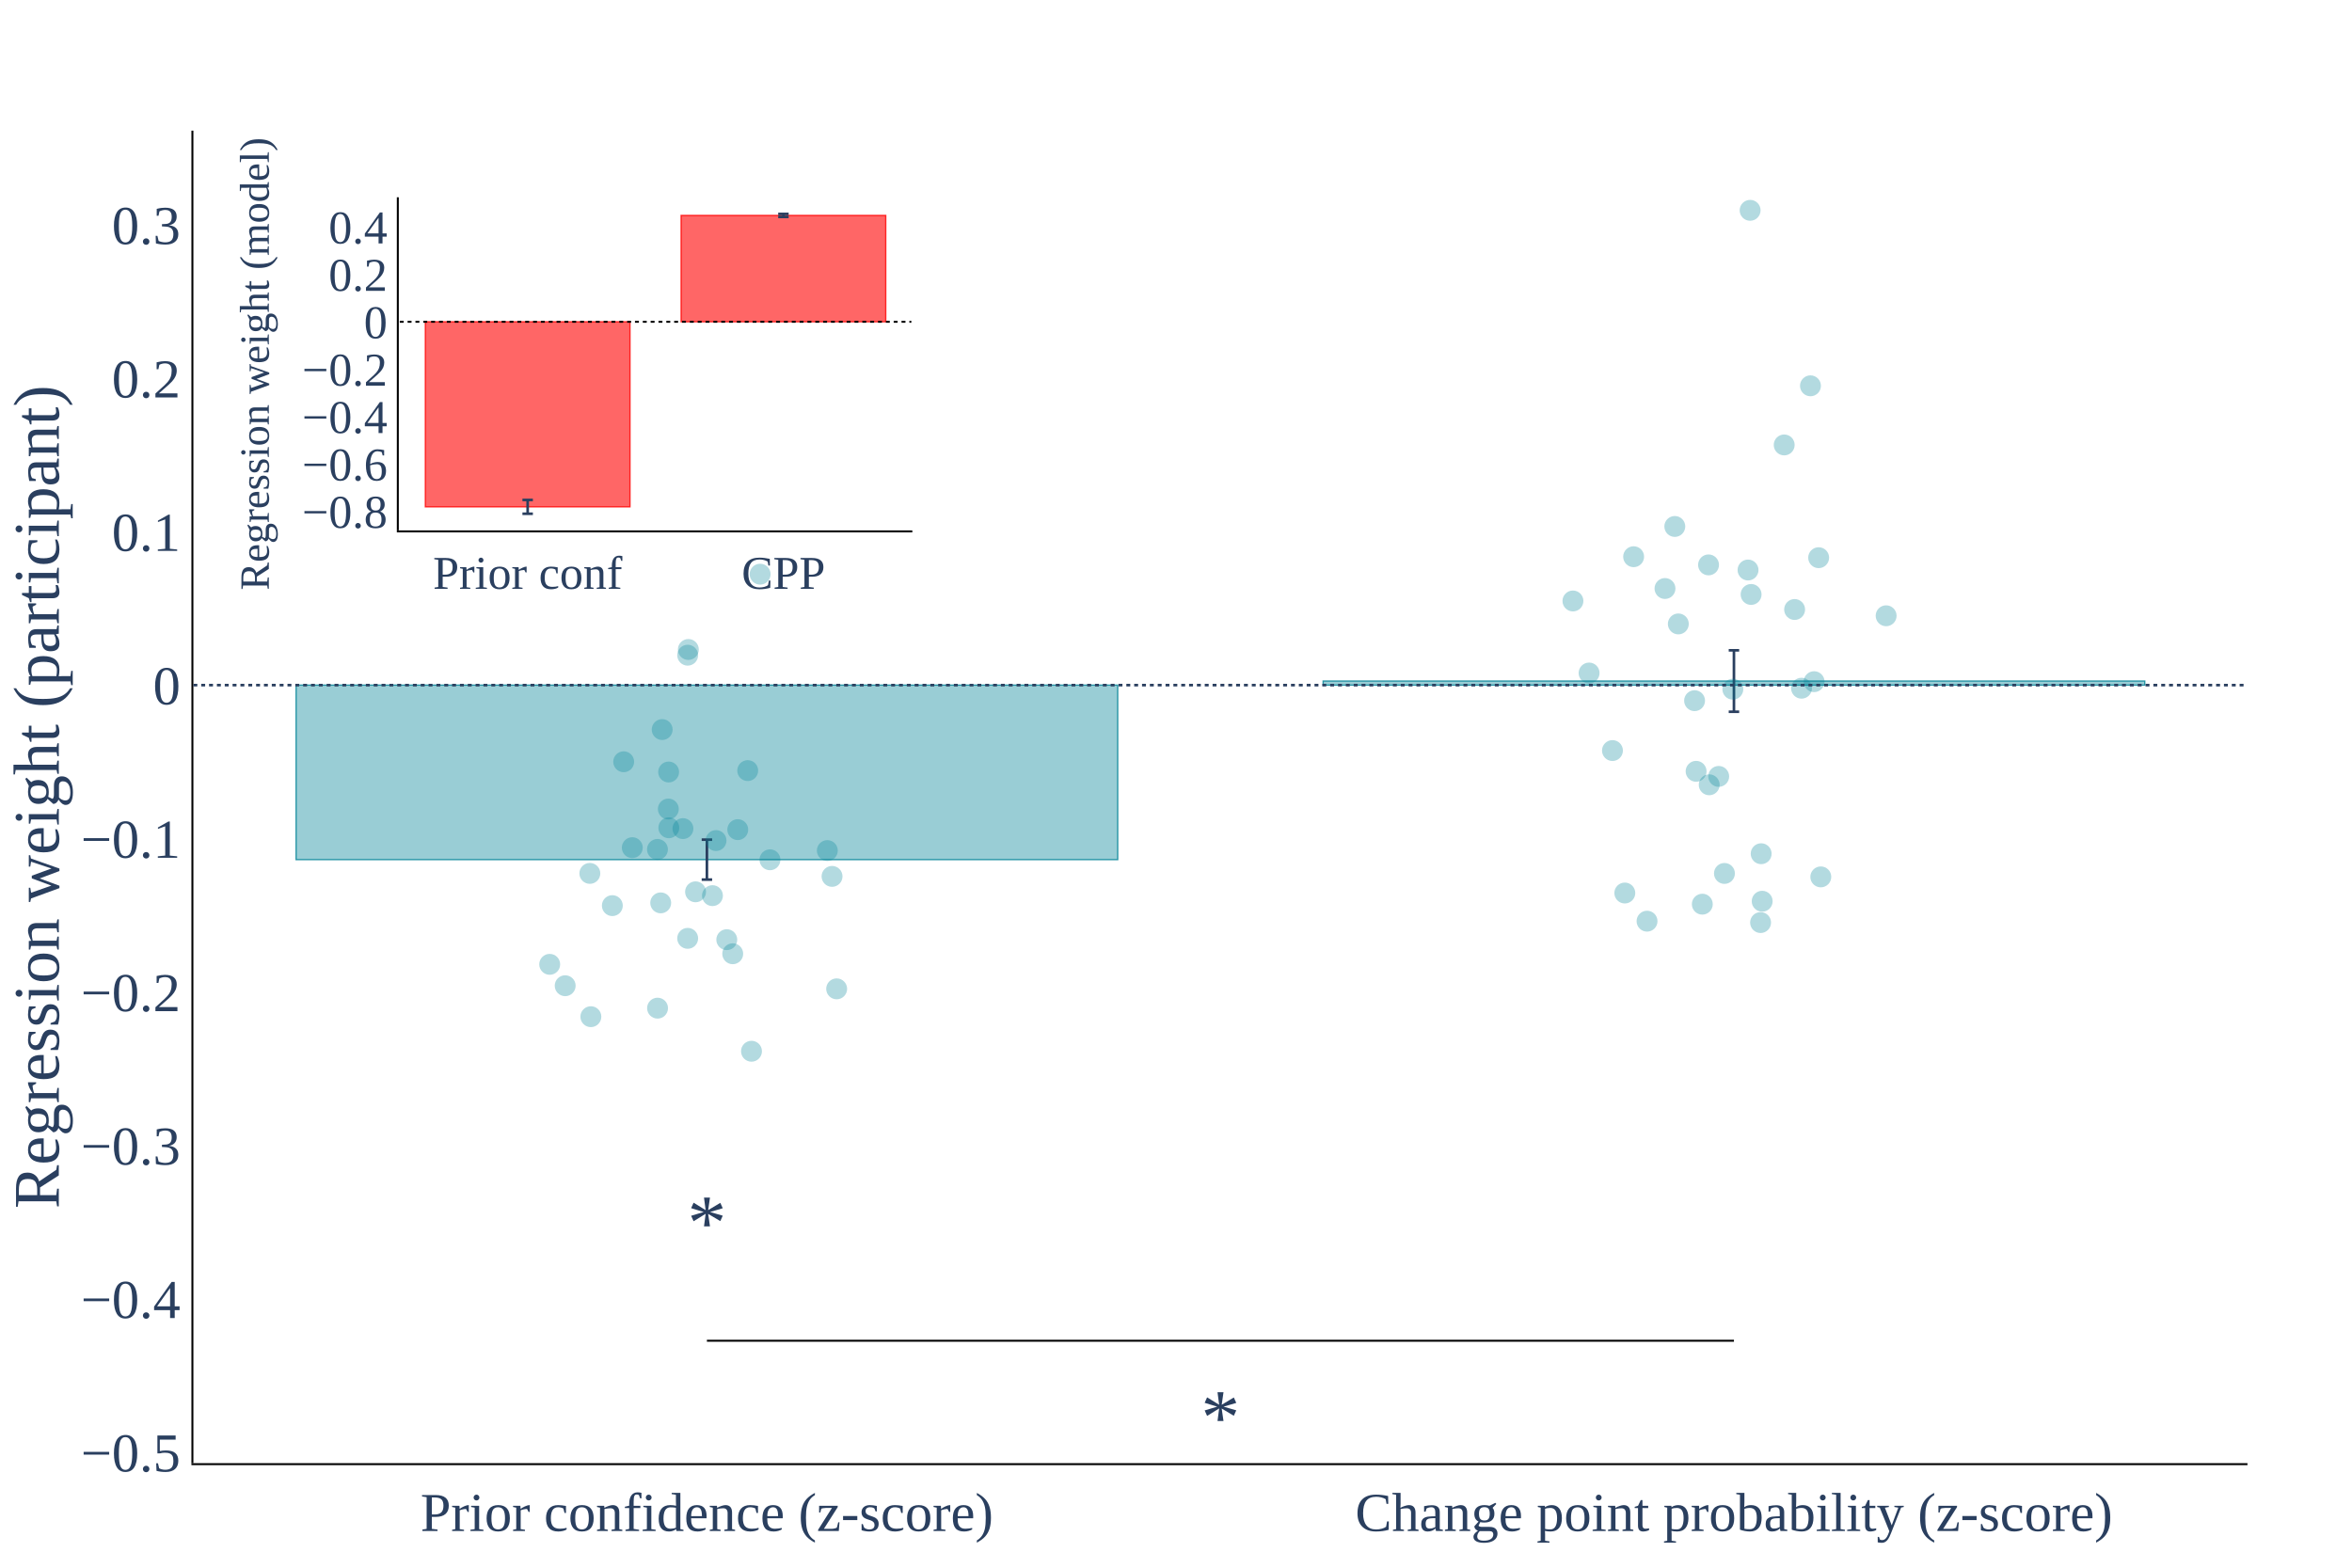
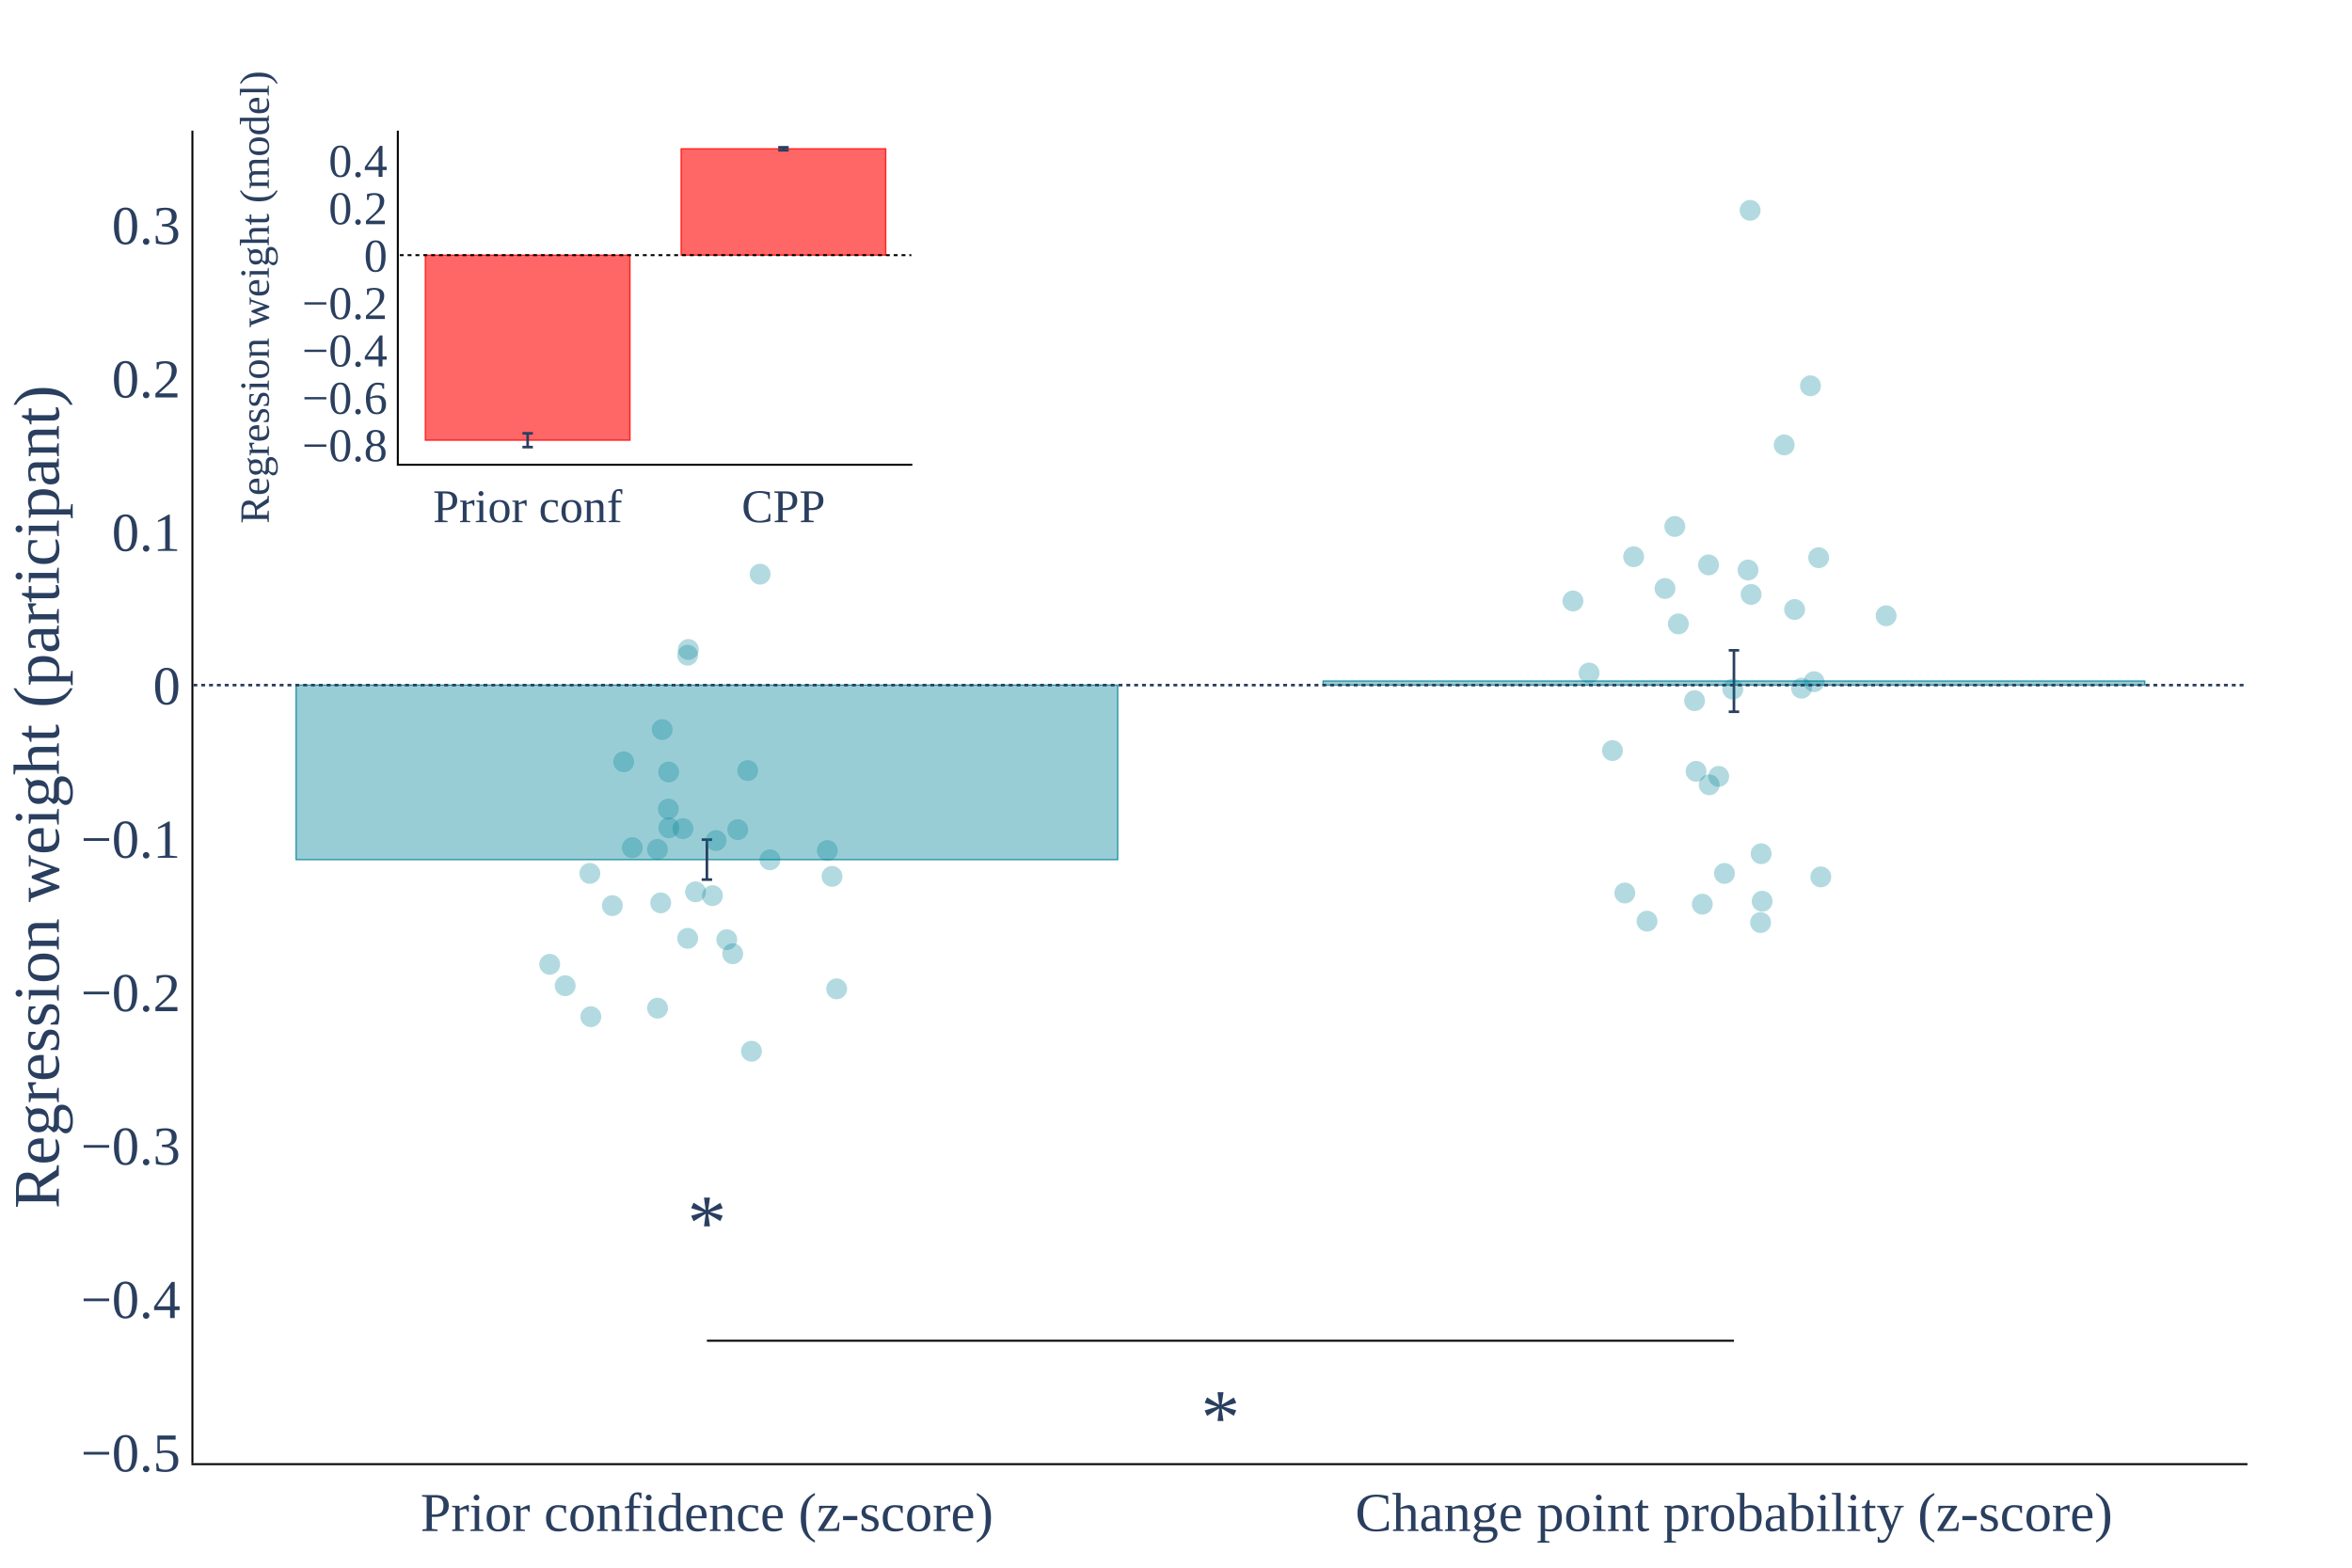
<svg xmlns="http://www.w3.org/2000/svg" class="main-svg" width="1800" height="1200" style="" viewBox="0 0 1800 1200">
  <rect x="0" y="0" width="1800" height="1200" style="fill: rgb(255, 255, 255); fill-opacity: 1;" />
-   <defs id="defs-007557">
+   <defs id="defs-abbf3a">
    <g class="clips">
-       <clipPath id="clip007557xyplot" class="plotclip">
+       <clipPath id="clipabbf3axyplot" class="plotclip">
        <rect width="1572" height="1020" />
      </clipPath>
-       <clipPath id="clip007557x2y2plot" class="plotclip">
+       <clipPath id="clipabbf3ax2y2plot" class="plotclip">
        <rect width="393" height="255" />
      </clipPath>
-       <clipPath class="axesclip" id="clip007557x">
+       <clipPath class="axesclip" id="clipabbf3ax">
        <rect x="148" y="0" width="1572" height="1200" />
      </clipPath>
-       <clipPath class="axesclip" id="clip007557y">
+       <clipPath class="axesclip" id="clipabbf3ay">
        <rect x="0" y="100" width="1800" height="1020" />
      </clipPath>
-       <clipPath class="axesclip" id="clip007557xy">
+       <clipPath class="axesclip" id="clipabbf3axy">
        <rect x="148" y="100" width="1572" height="1020" />
      </clipPath>
-       <clipPath class="axesclip" id="clip007557y2">
-         <rect x="0" y="151" width="1800" height="255" />
-       </clipPath>
-       <clipPath class="axesclip" id="clip007557xy2">
-         <rect x="148" y="151" width="1572" height="255" />
-       </clipPath>
-       <clipPath class="axesclip" id="clip007557x2">
+       <clipPath class="axesclip" id="clipabbf3ay2">
+         <rect x="0" y="100" width="1800" height="255" />
+       </clipPath>
+       <clipPath class="axesclip" id="clipabbf3axy2">
+         <rect x="148" y="100" width="1572" height="255" />
+       </clipPath>
+       <clipPath class="axesclip" id="clipabbf3ax2">
        <rect x="305.2" y="0" width="393" height="1200" />
      </clipPath>
-       <clipPath class="axesclip" id="clip007557x2y">
+       <clipPath class="axesclip" id="clipabbf3ax2y">
        <rect x="305.2" y="100" width="393" height="1020" />
      </clipPath>
-       <clipPath class="axesclip" id="clip007557x2y2">
-         <rect x="305.2" y="151" width="393" height="255" />
+       <clipPath class="axesclip" id="clipabbf3ax2y2">
+         <rect x="305.2" y="100" width="393" height="255" />
      </clipPath>
    </g>
    <g class="gradients" />
    <g class="patterns" />
  </defs>
  <g class="bglayer">
    <rect class="bg" x="148" y="100" width="1572" height="1020" style="fill: rgb(255, 255, 255); fill-opacity: 1; stroke-width: 0;" />
  </g>
  <g class="layer-below">
    <g class="imagelayer" />
    <g class="shapelayer" />
  </g>
  <g class="cartesianlayer">
    <g class="subplot xy">
      <g class="layer-subplot">
        <g class="shapelayer" />
        <g class="imagelayer" />
      </g>
      <g class="minor-gridlayer">
        <g class="x" />
        <g class="y" />
      </g>
      <g class="gridlayer">
        <g class="x" />
        <g class="y">
          <path class="ygrid crisp" transform="translate(0,1111.64)" d="M148,0h1572" style="stroke: rgb(255, 255, 255); stroke-opacity: 1; stroke-width: 1px;" />
          <path class="ygrid crisp" transform="translate(0,994.2)" d="M148,0h1572" style="stroke: rgb(255, 255, 255); stroke-opacity: 1; stroke-width: 1px;" />
          <path class="ygrid crisp" transform="translate(0,876.76)" d="M148,0h1572" style="stroke: rgb(255, 255, 255); stroke-opacity: 1; stroke-width: 1px;" />
          <path class="ygrid crisp" transform="translate(0,759.32)" d="M148,0h1572" style="stroke: rgb(255, 255, 255); stroke-opacity: 1; stroke-width: 1px;" />
          <path class="ygrid crisp" transform="translate(0,641.87)" d="M148,0h1572" style="stroke: rgb(255, 255, 255); stroke-opacity: 1; stroke-width: 1px;" />
          <path class="ygrid crisp" transform="translate(0,406.99)" d="M148,0h1572" style="stroke: rgb(255, 255, 255); stroke-opacity: 1; stroke-width: 1px;" />
          <path class="ygrid crisp" transform="translate(0,289.55)" d="M148,0h1572" style="stroke: rgb(255, 255, 255); stroke-opacity: 1; stroke-width: 1px;" />
          <path class="ygrid crisp" transform="translate(0,172.1)" d="M148,0h1572" style="stroke: rgb(255, 255, 255); stroke-opacity: 1; stroke-width: 1px;" />
        </g>
      </g>
      <g class="zerolinelayer">
        <path class="yzl zl crisp" transform="translate(0,524.43)" d="M148,0h1572" style="stroke: rgb(255, 255, 255); stroke-opacity: 1; stroke-width: 2px;" />
      </g>
      <g class="layer-between">
        <g class="shapelayer" />
        <g class="imagelayer" />
      </g>
      <path class="xlines-below" />
      <path class="ylines-below" />
      <g class="overlines-below" />
      <g class="xaxislayer-below" />
      <g class="yaxislayer-below" />
      <g class="overaxes-below" />
      <g class="overplot">
-         <g class="xy" transform="translate(148,100)" clip-path="url(#clip007557xyplot)">
+         <g class="xy" transform="translate(148,100)" clip-path="url(#clipabbf3axyplot)">
          <g class="barlayer mlayer">
            <g class="trace bars" style="opacity: 1;">
              <g class="points">
                <g class="point">
                  <path d="M78.6,424.43V558.01H707.4V424.43Z" style="vector-effect: none; opacity: 1; stroke-width: 1px; fill: rgb(0, 130, 150); fill-opacity: 0.4; stroke: rgb(0, 130, 150); stroke-opacity: 0.8;" />
                </g>
              </g>
              <g class="errorbar" style="opacity: 1;">
                <path class="yerror" d="M389,542.72h8m-4,0V573.29m-4,0h8" style="vector-effect: none; stroke-width: 2px; stroke: rgb(42, 63, 95); stroke-opacity: 1;" />
              </g>
            </g>
            <g class="trace bars" style="opacity: 1;">
              <g class="points">
                <g class="point">
                  <path d="M864.6,424.43V421.3H1493.4V424.43Z" style="vector-effect: none; opacity: 1; stroke-width: 1px; fill: rgb(0, 130, 150); fill-opacity: 0.4; stroke: rgb(0, 130, 150); stroke-opacity: 0.8;" />
                </g>
              </g>
              <g class="errorbar" style="opacity: 1;">
                <path class="yerror" d="M1175,397.79h8m-4,0V444.82m-4,0h8" style="vector-effect: none; stroke-width: 2px; stroke: rgb(42, 63, 95); stroke-opacity: 1;" />
              </g>
            </g>
          </g>
          <g class="scatterlayer mlayer">
-             <g class="trace scatter trace403867" style="stroke-miterlimit: 2; opacity: 1;">
+             <g class="trace scatter tracef035f6" style="stroke-miterlimit: 2; opacity: 1;">
              <g class="fills" />
              <g class="errorbars" />
              <g class="lines" />
              <g class="points">
                <path class="point" transform="translate(424.23,489.86)" d="M8,0A8,8 0 1,1 0,-8A8,8 0 0,1 8,0Z" style="opacity: 1; stroke-width: 0px; fill: rgb(0, 130, 150); fill-opacity: 0.3;" />
                <path class="point" transform="translate(384.31,582.65)" d="M8,0A8,8 0 1,1 0,-8A8,8 0 0,1 8,0Z" style="opacity: 1; stroke-width: 0px; fill: rgb(0, 130, 150); fill-opacity: 0.3;" />
                <path class="point" transform="translate(433.73,339.51)" d="M8,0A8,8 0 1,1 0,-8A8,8 0 0,1 8,0Z" style="opacity: 1; stroke-width: 0px; fill: rgb(0, 130, 150); fill-opacity: 0.3;" />
                <path class="point" transform="translate(488.77,570.84)" d="M8,0A8,8 0 1,1 0,-8A8,8 0 0,1 8,0Z" style="opacity: 1; stroke-width: 0px; fill: rgb(0, 130, 150); fill-opacity: 0.3;" />
                <path class="point" transform="translate(378.28,401.52)" d="M8,0A8,8 0 1,1 0,-8A8,8 0 0,1 8,0Z" style="opacity: 1; stroke-width: 0px; fill: rgb(0, 130, 150); fill-opacity: 0.3;" />
                <path class="point" transform="translate(378.28,618.27)" d="M8,0A8,8 0 1,1 0,-8A8,8 0 0,1 8,0Z" style="opacity: 1; stroke-width: 0px; fill: rgb(0, 130, 150); fill-opacity: 0.3;" />
                <path class="point" transform="translate(492.3,656.92)" d="M8,0A8,8 0 1,1 0,-8A8,8 0 0,1 8,0Z" style="opacity: 1; stroke-width: 0px; fill: rgb(0, 130, 150); fill-opacity: 0.3;" />
                <path class="point" transform="translate(441.26,558.13)" d="M8,0A8,8 0 1,1 0,-8A8,8 0 0,1 8,0Z" style="opacity: 1; stroke-width: 0px; fill: rgb(0, 130, 150); fill-opacity: 0.3;" />
                <path class="point" transform="translate(363.48,519.28)" d="M8,0A8,8 0 1,1 0,-8A8,8 0 0,1 8,0Z" style="opacity: 1; stroke-width: 0px; fill: rgb(0, 130, 150); fill-opacity: 0.3;" />
                <path class="point" transform="translate(427.12,704.68)" d="M8,0A8,8 0 1,1 0,-8A8,8 0 0,1 8,0Z" style="opacity: 1; stroke-width: 0px; fill: rgb(0, 130, 150); fill-opacity: 0.3;" />
                <path class="point" transform="translate(363.86,533.62)" d="M8,0A8,8 0 1,1 0,-8A8,8 0 0,1 8,0Z" style="opacity: 1; stroke-width: 0px; fill: rgb(0, 130, 150); fill-opacity: 0.3;" />
                <path class="point" transform="translate(363.71,490.94)" d="M8,0A8,8 0 1,1 0,-8A8,8 0 0,1 8,0Z" style="opacity: 1; stroke-width: 0px; fill: rgb(0, 130, 150); fill-opacity: 0.3;" />
                <path class="point" transform="translate(408.21,619.28)" d="M8,0A8,8 0 1,1 0,-8A8,8 0 0,1 8,0Z" style="opacity: 1; stroke-width: 0px; fill: rgb(0, 130, 150); fill-opacity: 0.3;" />
                <path class="point" transform="translate(272.69,638.16)" d="M8,0A8,8 0 1,1 0,-8A8,8 0 0,1 8,0Z" style="opacity: 1; stroke-width: 0px; fill: rgb(0, 130, 150); fill-opacity: 0.3;" />
                <path class="point" transform="translate(284.54,654.53)" d="M8,0A8,8 0 1,1 0,-8A8,8 0 0,1 8,0Z" style="opacity: 1; stroke-width: 0px; fill: rgb(0, 130, 150); fill-opacity: 0.3;" />
                <path class="point" transform="translate(357.64,591.11)" d="M8,0A8,8 0 1,1 0,-8A8,8 0 0,1 8,0Z" style="opacity: 1; stroke-width: 0px; fill: rgb(0, 130, 150); fill-opacity: 0.3;" />
                <path class="point" transform="translate(329.31,483.1)" d="M8,0A8,8 0 1,1 0,-8A8,8 0 0,1 8,0Z" style="opacity: 1; stroke-width: 0px; fill: rgb(0, 130, 150); fill-opacity: 0.3;" />
                <path class="point" transform="translate(412.76,630.06)" d="M8,0A8,8 0 1,1 0,-8A8,8 0 0,1 8,0Z" style="opacity: 1; stroke-width: 0px; fill: rgb(0, 130, 150); fill-opacity: 0.3;" />
                <path class="point" transform="translate(335.9,548.85)" d="M8,0A8,8 0 1,1 0,-8A8,8 0 0,1 8,0Z" style="opacity: 1; stroke-width: 0px; fill: rgb(0, 130, 150); fill-opacity: 0.3;" />
                <path class="point" transform="translate(304.19,678.23)" d="M8,0A8,8 0 1,1 0,-8A8,8 0 0,1 8,0Z" style="opacity: 1; stroke-width: 0px; fill: rgb(0, 130, 150); fill-opacity: 0.3;" />
                <path class="point" transform="translate(485.16,551.08)" d="M8,0A8,8 0 1,1 0,-8A8,8 0 0,1 8,0Z" style="opacity: 1; stroke-width: 0px; fill: rgb(0, 130, 150); fill-opacity: 0.3;" />
                <path class="point" transform="translate(378.8,397.15)" d="M8,0A8,8 0 1,1 0,-8A8,8 0 0,1 8,0Z" style="opacity: 1; stroke-width: 0px; fill: rgb(0, 130, 150); fill-opacity: 0.3;" />
                <path class="point" transform="translate(397.25,585.58)" d="M8,0A8,8 0 1,1 0,-8A8,8 0 0,1 8,0Z" style="opacity: 1; stroke-width: 0px; fill: rgb(0, 130, 150); fill-opacity: 0.3;" />
                <path class="point" transform="translate(303.41,568.55)" d="M8,0A8,8 0 1,1 0,-8A8,8 0 0,1 8,0Z" style="opacity: 1; stroke-width: 0px; fill: rgb(0, 130, 150); fill-opacity: 0.3;" />
                <path class="point" transform="translate(358.77,458.45)" d="M8,0A8,8 0 1,1 0,-8A8,8 0 0,1 8,0Z" style="opacity: 1; stroke-width: 0px; fill: rgb(0, 130, 150); fill-opacity: 0.3;" />
                <path class="point" transform="translate(399.97,543.42)" d="M8,0A8,8 0 1,1 0,-8A8,8 0 0,1 8,0Z" style="opacity: 1; stroke-width: 0px; fill: rgb(0, 130, 150); fill-opacity: 0.3;" />
                <path class="point" transform="translate(320.63,593.22)" d="M8,0A8,8 0 1,1 0,-8A8,8 0 0,1 8,0Z" style="opacity: 1; stroke-width: 0px; fill: rgb(0, 130, 150); fill-opacity: 0.3;" />
                <path class="point" transform="translate(416.62,535.05)" d="M8,0A8,8 0 1,1 0,-8A8,8 0 0,1 8,0Z" style="opacity: 1; stroke-width: 0px; fill: rgb(0, 130, 150); fill-opacity: 0.3;" />
                <path class="point" transform="translate(355.23,671.7)" d="M8,0A8,8 0 1,1 0,-8A8,8 0 0,1 8,0Z" style="opacity: 1; stroke-width: 0px; fill: rgb(0, 130, 150); fill-opacity: 0.3;" />
                <path class="point" transform="translate(374.66,534.26)" d="M8,0A8,8 0 1,1 0,-8A8,8 0 0,1 8,0Z" style="opacity: 1; stroke-width: 0px; fill: rgb(0, 130, 150); fill-opacity: 0.3;" />
                <path class="point" transform="translate(355.16,550.19)" d="M8,0A8,8 0 1,1 0,-8A8,8 0 0,1 8,0Z" style="opacity: 1; stroke-width: 0px; fill: rgb(0, 130, 150); fill-opacity: 0.3;" />
              </g>
              <g class="text" />
            </g>
-             <g class="trace scatter trace5a0019" style="stroke-miterlimit: 2; opacity: 1;">
+             <g class="trace scatter trace861cb9" style="stroke-miterlimit: 2; opacity: 1;">
              <g class="fills" />
              <g class="errorbars" />
              <g class="lines" />
              <g class="points">
                <path class="point" transform="translate(1295.47,371.35)" d="M8,0A8,8 0 1,1 0,-8A8,8 0 0,1 8,0Z" style="opacity: 1; stroke-width: 0px; fill: rgb(0, 130, 150); fill-opacity: 0.3;" />
                <path class="point" transform="translate(1178.15,427.55)" d="M8,0A8,8 0 1,1 0,-8A8,8 0 0,1 8,0Z" style="opacity: 1; stroke-width: 0px; fill: rgb(0, 130, 150); fill-opacity: 0.3;" />
                <path class="point" transform="translate(1112.49,605.12)" d="M8,0A8,8 0 1,1 0,-8A8,8 0 0,1 8,0Z" style="opacity: 1; stroke-width: 0px; fill: rgb(0, 130, 150); fill-opacity: 0.3;" />
                <path class="point" transform="translate(1230.72,426.8)" d="M8,0A8,8 0 1,1 0,-8A8,8 0 0,1 8,0Z" style="opacity: 1; stroke-width: 0px; fill: rgb(0, 130, 150); fill-opacity: 0.3;" />
                <path class="point" transform="translate(1102.23,326.14)" d="M8,0A8,8 0 1,1 0,-8A8,8 0 0,1 8,0Z" style="opacity: 1; stroke-width: 0px; fill: rgb(0, 130, 150); fill-opacity: 0.3;" />
                <path class="point" transform="translate(1192.13,355.03)" d="M8,0A8,8 0 1,1 0,-8A8,8 0 0,1 8,0Z" style="opacity: 1; stroke-width: 0px; fill: rgb(0, 130, 150); fill-opacity: 0.3;" />
                <path class="point" transform="translate(1055.78,360.02)" d="M8,0A8,8 0 1,1 0,-8A8,8 0 0,1 8,0Z" style="opacity: 1; stroke-width: 0px; fill: rgb(0, 130, 150); fill-opacity: 0.3;" />
                <path class="point" transform="translate(1095.48,583.57)" d="M8,0A8,8 0 1,1 0,-8A8,8 0 0,1 8,0Z" style="opacity: 1; stroke-width: 0px; fill: rgb(0, 130, 150); fill-opacity: 0.3;" />
                <path class="point" transform="translate(1191.38,61)" d="M8,0A8,8 0 1,1 0,-8A8,8 0 0,1 8,0Z" style="opacity: 1; stroke-width: 0px; fill: rgb(0, 130, 150); fill-opacity: 0.3;" />
                <path class="point" transform="translate(1225.43,366.55)" d="M8,0A8,8 0 1,1 0,-8A8,8 0 0,1 8,0Z" style="opacity: 1; stroke-width: 0px; fill: rgb(0, 130, 150); fill-opacity: 0.3;" />
                <path class="point" transform="translate(1189.78,336.32)" d="M8,0A8,8 0 1,1 0,-8A8,8 0 0,1 8,0Z" style="opacity: 1; stroke-width: 0px; fill: rgb(0, 130, 150); fill-opacity: 0.3;" />
                <path class="point" transform="translate(1171.73,568.58)" d="M8,0A8,8 0 1,1 0,-8A8,8 0 0,1 8,0Z" style="opacity: 1; stroke-width: 0px; fill: rgb(0, 130, 150); fill-opacity: 0.3;" />
                <path class="point" transform="translate(1160.07,500.73)" d="M8,0A8,8 0 1,1 0,-8A8,8 0 0,1 8,0Z" style="opacity: 1; stroke-width: 0px; fill: rgb(0, 130, 150); fill-opacity: 0.3;" />
                <path class="point" transform="translate(1086.03,474.52)" d="M8,0A8,8 0 1,1 0,-8A8,8 0 0,1 8,0Z" style="opacity: 1; stroke-width: 0px; fill: rgb(0, 130, 150); fill-opacity: 0.3;" />
                <path class="point" transform="translate(1133.74,302.98)" d="M8,0A8,8 0 1,1 0,-8A8,8 0 0,1 8,0Z" style="opacity: 1; stroke-width: 0px; fill: rgb(0, 130, 150); fill-opacity: 0.3;" />
                <path class="point" transform="translate(1150.04,490.41)" d="M8,0A8,8 0 1,1 0,-8A8,8 0 0,1 8,0Z" style="opacity: 1; stroke-width: 0px; fill: rgb(0, 130, 150); fill-opacity: 0.3;" />
                <path class="point" transform="translate(1245.47,571.22)" d="M8,0A8,8 0 1,1 0,-8A8,8 0 0,1 8,0Z" style="opacity: 1; stroke-width: 0px; fill: rgb(0, 130, 150); fill-opacity: 0.3;" />
                <path class="point" transform="translate(1200.61,589.86)" d="M8,0A8,8 0 1,1 0,-8A8,8 0 0,1 8,0Z" style="opacity: 1; stroke-width: 0px; fill: rgb(0, 130, 150); fill-opacity: 0.3;" />
                <path class="point" transform="translate(1068.14,415.17)" d="M8,0A8,8 0 1,1 0,-8A8,8 0 0,1 8,0Z" style="opacity: 1; stroke-width: 0px; fill: rgb(0, 130, 150); fill-opacity: 0.3;" />
                <path class="point" transform="translate(1199.38,606.18)" d="M8,0A8,8 0 1,1 0,-8A8,8 0 0,1 8,0Z" style="opacity: 1; stroke-width: 0px; fill: rgb(0, 130, 150); fill-opacity: 0.3;" />
                <path class="point" transform="translate(1154.79,592.11)" d="M8,0A8,8 0 1,1 0,-8A8,8 0 0,1 8,0Z" style="opacity: 1; stroke-width: 0px; fill: rgb(0, 130, 150); fill-opacity: 0.3;" />
                <path class="point" transform="translate(1136.44,377.59)" d="M8,0A8,8 0 1,1 0,-8A8,8 0 0,1 8,0Z" style="opacity: 1; stroke-width: 0px; fill: rgb(0, 130, 150); fill-opacity: 0.3;" />
                <path class="point" transform="translate(1217.46,240.58)" d="M8,0A8,8 0 1,1 0,-8A8,8 0 0,1 8,0Z" style="opacity: 1; stroke-width: 0px; fill: rgb(0, 130, 150); fill-opacity: 0.3;" />
                <path class="point" transform="translate(1243.83,326.89)" d="M8,0A8,8 0 1,1 0,-8A8,8 0 0,1 8,0Z" style="opacity: 1; stroke-width: 0px; fill: rgb(0, 130, 150); fill-opacity: 0.3;" />
                <path class="point" transform="translate(1237.56,195.32)" d="M8,0A8,8 0 1,1 0,-8A8,8 0 0,1 8,0Z" style="opacity: 1; stroke-width: 0px; fill: rgb(0, 130, 150); fill-opacity: 0.3;" />
                <path class="point" transform="translate(1126.23,350.48)" d="M8,0A8,8 0 1,1 0,-8A8,8 0 0,1 8,0Z" style="opacity: 1; stroke-width: 0px; fill: rgb(0, 130, 150); fill-opacity: 0.3;" />
                <path class="point" transform="translate(1159.56,332.4)" d="M8,0A8,8 0 1,1 0,-8A8,8 0 0,1 8,0Z" style="opacity: 1; stroke-width: 0px; fill: rgb(0, 130, 150); fill-opacity: 0.3;" />
                <path class="point" transform="translate(1199.83,553.49)" d="M8,0A8,8 0 1,1 0,-8A8,8 0 0,1 8,0Z" style="opacity: 1; stroke-width: 0px; fill: rgb(0, 130, 150); fill-opacity: 0.3;" />
                <path class="point" transform="translate(1240.34,421.8)" d="M8,0A8,8 0 1,1 0,-8A8,8 0 0,1 8,0Z" style="opacity: 1; stroke-width: 0px; fill: rgb(0, 130, 150); fill-opacity: 0.3;" />
                <path class="point" transform="translate(1148.87,436.34)" d="M8,0A8,8 0 1,1 0,-8A8,8 0 0,1 8,0Z" style="opacity: 1; stroke-width: 0px; fill: rgb(0, 130, 150); fill-opacity: 0.3;" />
                <path class="point" transform="translate(1167.33,494.31)" d="M8,0A8,8 0 1,1 0,-8A8,8 0 0,1 8,0Z" style="opacity: 1; stroke-width: 0px; fill: rgb(0, 130, 150); fill-opacity: 0.3;" />
              </g>
              <g class="text" />
            </g>
          </g>
        </g>
      </g>
      <path class="xlines-above crisp" d="M146.5,1120.75H1720" style="fill: none; stroke-width: 1.5px; stroke: rgb(0, 0, 0); stroke-opacity: 1;" />
      <path class="ylines-above crisp" d="M147.25,100V1120" style="fill: none; stroke-width: 1.5px; stroke: rgb(0, 0, 0); stroke-opacity: 1;" />
      <g class="overlines-above" />
      <g class="xaxislayer-above">
        <g class="xtick">
          <text text-anchor="middle" x="0" y="1171.9" transform="translate(541,0)" style="font-family: 'Times New Roman'; font-size: 42px; fill: rgb(42, 63, 95); fill-opacity: 1; white-space: pre; opacity: 1;">Prior confidence (z-score)</text>
        </g>
        <g class="xtick">
          <text text-anchor="middle" x="0" y="1171.9" style="font-family: 'Times New Roman'; font-size: 42px; fill: rgb(42, 63, 95); fill-opacity: 1; white-space: pre; opacity: 1;" transform="translate(1327,0)">Change point probability (z-score)</text>
        </g>
      </g>
      <g class="yaxislayer-above">
        <g class="ytick">
          <text text-anchor="end" x="138.1" y="14.7" transform="translate(0,1111.64)" style="font-family: 'Times New Roman'; font-size: 42px; fill: rgb(42, 63, 95); fill-opacity: 1; white-space: pre; opacity: 1;">−0.5</text>
        </g>
        <g class="ytick">
          <text text-anchor="end" x="138.1" y="14.7" style="font-family: 'Times New Roman'; font-size: 42px; fill: rgb(42, 63, 95); fill-opacity: 1; white-space: pre; opacity: 1;" transform="translate(0,994.2)">−0.4</text>
        </g>
        <g class="ytick">
          <text text-anchor="end" x="138.1" y="14.7" style="font-family: 'Times New Roman'; font-size: 42px; fill: rgb(42, 63, 95); fill-opacity: 1; white-space: pre; opacity: 1;" transform="translate(0,876.76)">−0.3</text>
        </g>
        <g class="ytick">
          <text text-anchor="end" x="138.1" y="14.7" style="font-family: 'Times New Roman'; font-size: 42px; fill: rgb(42, 63, 95); fill-opacity: 1; white-space: pre; opacity: 1;" transform="translate(0,759.32)">−0.2</text>
        </g>
        <g class="ytick">
          <text text-anchor="end" x="138.1" y="14.7" style="font-family: 'Times New Roman'; font-size: 42px; fill: rgb(42, 63, 95); fill-opacity: 1; white-space: pre; opacity: 1;" transform="translate(0,641.87)">−0.1</text>
        </g>
        <g class="ytick">
          <text text-anchor="end" x="138.1" y="14.7" style="font-family: 'Times New Roman'; font-size: 42px; fill: rgb(42, 63, 95); fill-opacity: 1; white-space: pre; opacity: 1;" transform="translate(0,524.43)">0</text>
        </g>
        <g class="ytick">
          <text text-anchor="end" x="138.1" y="14.7" style="font-family: 'Times New Roman'; font-size: 42px; fill: rgb(42, 63, 95); fill-opacity: 1; white-space: pre; opacity: 1;" transform="translate(0,406.99)">0.1</text>
        </g>
        <g class="ytick">
          <text text-anchor="end" x="138.1" y="14.7" style="font-family: 'Times New Roman'; font-size: 42px; fill: rgb(42, 63, 95); fill-opacity: 1; white-space: pre; opacity: 1;" transform="translate(0,289.55)">0.2</text>
        </g>
        <g class="ytick">
          <text text-anchor="end" x="138.1" y="14.7" style="font-family: 'Times New Roman'; font-size: 42px; fill: rgb(42, 63, 95); fill-opacity: 1; white-space: pre; opacity: 1;" transform="translate(0,172.1)">0.3</text>
        </g>
      </g>
      <g class="overaxes-above" />
    </g>
    <g class="subplot x2y2">
-       <rect class="bg" x="305.2" y="151" width="393" height="255" style="fill: rgb(255, 255, 255); fill-opacity: 1; stroke-width: 0;" />
+       <rect class="bg" x="305.2" y="100" width="393" height="255" style="fill: rgb(255, 255, 255); fill-opacity: 1; stroke-width: 0;" />
      <g class="layer-subplot">
        <g class="shapelayer" />
        <g class="imagelayer" />
      </g>
      <g class="minor-gridlayer">
        <g class="x2" />
        <g class="y2" />
      </g>
      <g class="gridlayer">
        <g class="x2" />
        <g class="y2">
-           <path class="y2grid crisp" transform="translate(0,391.44)" d="M305.2,0h393" style="stroke: rgb(255, 255, 255); stroke-opacity: 1; stroke-width: 1px;" />
-           <path class="y2grid crisp" transform="translate(0,355.16)" d="M305.2,0h393" style="stroke: rgb(255, 255, 255); stroke-opacity: 1; stroke-width: 1px;" />
-           <path class="y2grid crisp" transform="translate(0,318.87)" d="M305.2,0h393" style="stroke: rgb(255, 255, 255); stroke-opacity: 1; stroke-width: 1px;" />
-           <path class="y2grid crisp" transform="translate(0,282.59)" d="M305.2,0h393" style="stroke: rgb(255, 255, 255); stroke-opacity: 1; stroke-width: 1px;" />
-           <path class="y2grid crisp" transform="translate(0,210.02)" d="M305.2,0h393" style="stroke: rgb(255, 255, 255); stroke-opacity: 1; stroke-width: 1px;" />
-           <path class="y2grid crisp" transform="translate(0,173.74)" d="M305.2,0h393" style="stroke: rgb(255, 255, 255); stroke-opacity: 1; stroke-width: 1px;" />
+           <path class="y2grid crisp" transform="translate(0,340.44)" d="M305.2,0h393" style="stroke: rgb(255, 255, 255); stroke-opacity: 1; stroke-width: 1px;" />
+           <path class="y2grid crisp" transform="translate(0,304.16)" d="M305.2,0h393" style="stroke: rgb(255, 255, 255); stroke-opacity: 1; stroke-width: 1px;" />
+           <path class="y2grid crisp" transform="translate(0,267.87)" d="M305.2,0h393" style="stroke: rgb(255, 255, 255); stroke-opacity: 1; stroke-width: 1px;" />
+           <path class="y2grid crisp" transform="translate(0,231.59)" d="M305.2,0h393" style="stroke: rgb(255, 255, 255); stroke-opacity: 1; stroke-width: 1px;" />
+           <path class="y2grid crisp" transform="translate(0,159.02)" d="M305.2,0h393" style="stroke: rgb(255, 255, 255); stroke-opacity: 1; stroke-width: 1px;" />
+           <path class="y2grid crisp" transform="translate(0,122.74)" d="M305.2,0h393" style="stroke: rgb(255, 255, 255); stroke-opacity: 1; stroke-width: 1px;" />
        </g>
      </g>
      <g class="zerolinelayer">
-         <path class="y2zl zl crisp" transform="translate(0,246.31)" d="M305.2,0h393" style="stroke: rgb(255, 255, 255); stroke-opacity: 1; stroke-width: 2px;" />
+         <path class="y2zl zl crisp" transform="translate(0,195.31)" d="M305.2,0h393" style="stroke: rgb(255, 255, 255); stroke-opacity: 1; stroke-width: 2px;" />
      </g>
      <g class="layer-between">
        <g class="shapelayer" />
        <g class="imagelayer" />
      </g>
      <path class="xlines-below" />
      <path class="ylines-below" />
      <g class="overlines-below" />
      <g class="xaxislayer-below" />
      <g class="yaxislayer-below" />
      <g class="overaxes-below" />
      <g class="overplot">
-         <g class="x2y2" transform="translate(305.2,151)" clip-path="url(#clip007557x2y2plot)">
+         <g class="x2y2" transform="translate(305.2,100)" clip-path="url(#clipabbf3ax2y2plot)">
          <g class="barlayer mlayer">
            <g class="trace bars" style="opacity: 1;">
              <g class="points">
                <g class="point">
                  <path d="M20.32,95.31V236.96H176.93V95.31Z" style="vector-effect: none; opacity: 1; stroke-width: 1px; fill: rgb(255, 0, 0); fill-opacity: 0.6; stroke: rgb(255, 0, 0); stroke-opacity: 0.8;" />
                </g>
              </g>
              <g class="errorbar" style="opacity: 1;">
                <path class="yerror" d="M94.62,231.68h8m-4,0V242.25m-4,0h8" style="vector-effect: none; stroke-width: 2px; stroke: rgb(42, 63, 95); stroke-opacity: 1;" />
              </g>
            </g>
            <g class="trace bars" style="opacity: 1;">
              <g class="points">
                <g class="point">
                  <path d="M216.07,95.31V13.9H372.67V95.31Z" style="vector-effect: none; opacity: 1; stroke-width: 1px; fill: rgb(255, 0, 0); fill-opacity: 0.6; stroke: rgb(255, 0, 0); stroke-opacity: 0.8;" />
                </g>
              </g>
              <g class="errorbar" style="opacity: 1;">
                <path class="yerror" d="M290.37,12.75h8m-4,0V15.05m-4,0h8" style="vector-effect: none; stroke-width: 2px; stroke: rgb(42, 63, 95); stroke-opacity: 1;" />
              </g>
            </g>
          </g>
        </g>
      </g>
-       <path class="xlines-above crisp" d="M303.7,406.75H698.2" style="fill: none; stroke-width: 1.5px; stroke: rgb(0, 0, 0); stroke-opacity: 1;" />
-       <path class="ylines-above crisp" d="M304.45,151V406" style="fill: none; stroke-width: 1.5px; stroke: rgb(0, 0, 0); stroke-opacity: 1;" />
+       <path class="xlines-above crisp" d="M303.7,355.75H698.2" style="fill: none; stroke-width: 1.5px; stroke: rgb(0, 0, 0); stroke-opacity: 1;" />
+       <path class="ylines-above crisp" d="M304.45,100V355" style="fill: none; stroke-width: 1.5px; stroke: rgb(0, 0, 0); stroke-opacity: 1;" />
      <g class="overlines-above" />
      <g class="xaxislayer-above">
        <g class="x2tick">
-           <text text-anchor="middle" x="0" y="450.7" transform="translate(403.82,0)" style="font-family: 'Times New Roman'; font-size: 36px; fill: rgb(42, 63, 95); fill-opacity: 1; white-space: pre; opacity: 1;">Prior conf</text>
+           <text text-anchor="middle" x="0" y="399.7" transform="translate(403.82,0)" style="font-family: 'Times New Roman'; font-size: 36px; fill: rgb(42, 63, 95); fill-opacity: 1; white-space: pre; opacity: 1;">Prior conf</text>
        </g>
        <g class="x2tick">
-           <text text-anchor="middle" x="0" y="450.7" transform="translate(599.57,0)" style="font-family: 'Times New Roman'; font-size: 36px; fill: rgb(42, 63, 95); fill-opacity: 1; white-space: pre; opacity: 1;">CPP</text>
+           <text text-anchor="middle" x="0" y="399.7" transform="translate(599.57,0)" style="font-family: 'Times New Roman'; font-size: 36px; fill: rgb(42, 63, 95); fill-opacity: 1; white-space: pre; opacity: 1;">CPP</text>
        </g>
      </g>
      <g class="yaxislayer-above">
        <g class="y2tick">
-           <text text-anchor="end" x="296.5" y="12.6" transform="translate(0,391.44)" style="font-family: 'Times New Roman'; font-size: 36px; fill: rgb(42, 63, 95); fill-opacity: 1; white-space: pre; opacity: 1;">−0.8</text>
-         </g>
-         <g class="y2tick">
-           <text text-anchor="end" x="296.5" y="12.6" style="font-family: 'Times New Roman'; font-size: 36px; fill: rgb(42, 63, 95); fill-opacity: 1; white-space: pre; opacity: 1;" transform="translate(0,355.16)">−0.6</text>
-         </g>
-         <g class="y2tick">
-           <text text-anchor="end" x="296.5" y="12.6" style="font-family: 'Times New Roman'; font-size: 36px; fill: rgb(42, 63, 95); fill-opacity: 1; white-space: pre; opacity: 1;" transform="translate(0,318.87)">−0.4</text>
-         </g>
-         <g class="y2tick">
-           <text text-anchor="end" x="296.5" y="12.6" style="font-family: 'Times New Roman'; font-size: 36px; fill: rgb(42, 63, 95); fill-opacity: 1; white-space: pre; opacity: 1;" transform="translate(0,282.59)">−0.2</text>
-         </g>
-         <g class="y2tick">
-           <text text-anchor="end" x="296.5" y="12.6" style="font-family: 'Times New Roman'; font-size: 36px; fill: rgb(42, 63, 95); fill-opacity: 1; white-space: pre; opacity: 1;" transform="translate(0,246.31)">0</text>
-         </g>
-         <g class="y2tick">
-           <text text-anchor="end" x="296.5" y="12.6" style="font-family: 'Times New Roman'; font-size: 36px; fill: rgb(42, 63, 95); fill-opacity: 1; white-space: pre; opacity: 1;" transform="translate(0,210.02)">0.2</text>
-         </g>
-         <g class="y2tick">
-           <text text-anchor="end" x="296.5" y="12.6" style="font-family: 'Times New Roman'; font-size: 36px; fill: rgb(42, 63, 95); fill-opacity: 1; white-space: pre; opacity: 1;" transform="translate(0,173.74)">0.4</text>
+           <text text-anchor="end" x="296.5" y="12.6" transform="translate(0,340.44)" style="font-family: 'Times New Roman'; font-size: 36px; fill: rgb(42, 63, 95); fill-opacity: 1; white-space: pre; opacity: 1;">−0.8</text>
+         </g>
+         <g class="y2tick">
+           <text text-anchor="end" x="296.5" y="12.6" style="font-family: 'Times New Roman'; font-size: 36px; fill: rgb(42, 63, 95); fill-opacity: 1; white-space: pre; opacity: 1;" transform="translate(0,304.16)">−0.6</text>
+         </g>
+         <g class="y2tick">
+           <text text-anchor="end" x="296.5" y="12.6" style="font-family: 'Times New Roman'; font-size: 36px; fill: rgb(42, 63, 95); fill-opacity: 1; white-space: pre; opacity: 1;" transform="translate(0,267.87)">−0.4</text>
+         </g>
+         <g class="y2tick">
+           <text text-anchor="end" x="296.5" y="12.6" style="font-family: 'Times New Roman'; font-size: 36px; fill: rgb(42, 63, 95); fill-opacity: 1; white-space: pre; opacity: 1;" transform="translate(0,231.59)">−0.2</text>
+         </g>
+         <g class="y2tick">
+           <text text-anchor="end" x="296.5" y="12.6" style="font-family: 'Times New Roman'; font-size: 36px; fill: rgb(42, 63, 95); fill-opacity: 1; white-space: pre; opacity: 1;" transform="translate(0,195.31)">0</text>
+         </g>
+         <g class="y2tick">
+           <text text-anchor="end" x="296.5" y="12.6" style="font-family: 'Times New Roman'; font-size: 36px; fill: rgb(42, 63, 95); fill-opacity: 1; white-space: pre; opacity: 1;" transform="translate(0,159.02)">0.2</text>
+         </g>
+         <g class="y2tick">
+           <text text-anchor="end" x="296.5" y="12.6" style="font-family: 'Times New Roman'; font-size: 36px; fill: rgb(42, 63, 95); fill-opacity: 1; white-space: pre; opacity: 1;" transform="translate(0,122.74)">0.4</text>
        </g>
      </g>
      <g class="overaxes-above" />
    </g>
  </g>
  <g class="polarlayer" />
  <g class="smithlayer" />
  <g class="ternarylayer" />
  <g class="geolayer" />
  <g class="funnelarealayer" />
  <g class="pielayer" />
  <g class="iciclelayer" />
  <g class="treemaplayer" />
  <g class="sunburstlayer" />
  <g class="glimages" />
-   <defs id="topdefs-007557">
+   <defs id="topdefs-abbf3a">
    <g class="clips" />
  </defs>
  <g class="layer-above">
    <g class="imagelayer" />
    <g class="shapelayer">
-       <g class="shape-group" data-index="0" clip-path="url(#clip007557y)">
+       <g class="shape-group" data-index="0" clip-path="url(#clipabbf3ay)">
        <path data-index="0" fill-rule="evenodd" d="M148,524.43L1720,524.43" style="opacity: 1; stroke: rgb(42, 63, 95); stroke-opacity: 1; fill: rgb(0, 0, 0); fill-opacity: 0; stroke-dasharray: 3px, 3px; stroke-width: 2px;" />
      </g>
-       <g class="shape-group" data-index="1" clip-path="url(#clip007557xy)">
+       <g class="shape-group" data-index="1" clip-path="url(#clipabbf3axy)">
        <path data-index="1" fill-rule="evenodd" d="M541,1026.28L1327,1026.28" style="opacity: 1; stroke: rgb(0, 0, 0); stroke-opacity: 1; fill: rgb(0, 0, 0); fill-opacity: 0; stroke-width: 1.5px;" />
      </g>
-       <g class="shape-group" data-index="2" clip-path="url(#clip007557x2y2)">
-         <path data-index="2" fill-rule="evenodd" d="M305.95,246.31L697.45,246.31" style="opacity: 1; stroke: rgb(0, 0, 0); stroke-opacity: 1; fill: rgb(0, 0, 0); fill-opacity: 0; stroke-dasharray: 3px, 3px; stroke-width: 1.5px;" />
+       <g class="shape-group" data-index="2" clip-path="url(#clipabbf3ax2y2)">
+         <path data-index="2" fill-rule="evenodd" d="M305.95,195.31L697.45,195.31" style="opacity: 1; stroke: rgb(0, 0, 0); stroke-opacity: 1; fill: rgb(0, 0, 0); fill-opacity: 0; stroke-dasharray: 3px, 3px; stroke-width: 1.5px;" />
      </g>
    </g>
  </g>
  <g class="infolayer">
    <g class="g-gtitle" />
    <g class="g-xtitle" />
    <g class="g-x2title" />
    <g class="g-ytitle" transform="translate(14.84375,0)">
      <text class="ytitle" transform="rotate(-90,30.15625,610)" x="30.156" y="610" text-anchor="middle" style="opacity: 1; font-family: 'Times New Roman'; font-size: 50px; fill: rgb(42, 63, 95); fill-opacity: 1; white-space: pre;">Regression weight (participant)</text>
    </g>
    <g class="g-y2title">
-       <text class="y2title" transform="rotate(-90,205.7375,278.5)" x="205.738" y="278.5" text-anchor="middle" style="opacity: 1; font-family: 'Times New Roman'; font-size: 32px; fill: rgb(42, 63, 95); fill-opacity: 1; white-space: pre;">Regression weight (model)</text>
+       <text class="y2title" transform="rotate(-90,205.7375,227.5)" x="205.738" y="227.5" text-anchor="middle" style="opacity: 1; font-family: 'Times New Roman'; font-size: 32px; fill: rgb(42, 63, 95); fill-opacity: 1; white-space: pre;">Regression weight (model)</text>
    </g>
    <g class="annotation" data-index="0" style="opacity: 1;">
      <g class="annotation-text-g" transform="rotate(0,541,936.33)">
        <g class="cursor-pointer" transform="translate(524,901)">
          <rect class="bg" x="0.5" y="0.5" width="33" height="69" style="stroke-width: 1px; stroke: rgb(0, 0, 0); stroke-opacity: 0; fill: rgb(0, 0, 0); fill-opacity: 0;" />
          <text class="annotation-text" text-anchor="middle" x="17" y="55" style="font-family: 'Times New Roman'; font-size: 60px; fill: rgb(42, 63, 95); fill-opacity: 1; white-space: pre;">*</text>
        </g>
      </g>
    </g>
    <g class="annotation" data-index="1" style="opacity: 1;">
      <g class="annotation-text-g" transform="rotate(0,934,1085)">
        <g class="cursor-pointer" transform="translate(917,1050)">
          <rect class="bg" x="0.5" y="0.5" width="33" height="69" style="stroke-width: 1px; stroke: rgb(0, 0, 0); stroke-opacity: 0; fill: rgb(0, 0, 0); fill-opacity: 0;" />
          <text class="annotation-text" text-anchor="middle" x="17" y="55" style="font-family: 'Times New Roman'; font-size: 60px; fill: rgb(42, 63, 95); fill-opacity: 1; white-space: pre;">*</text>
        </g>
      </g>
    </g>
  </g>
</svg>
